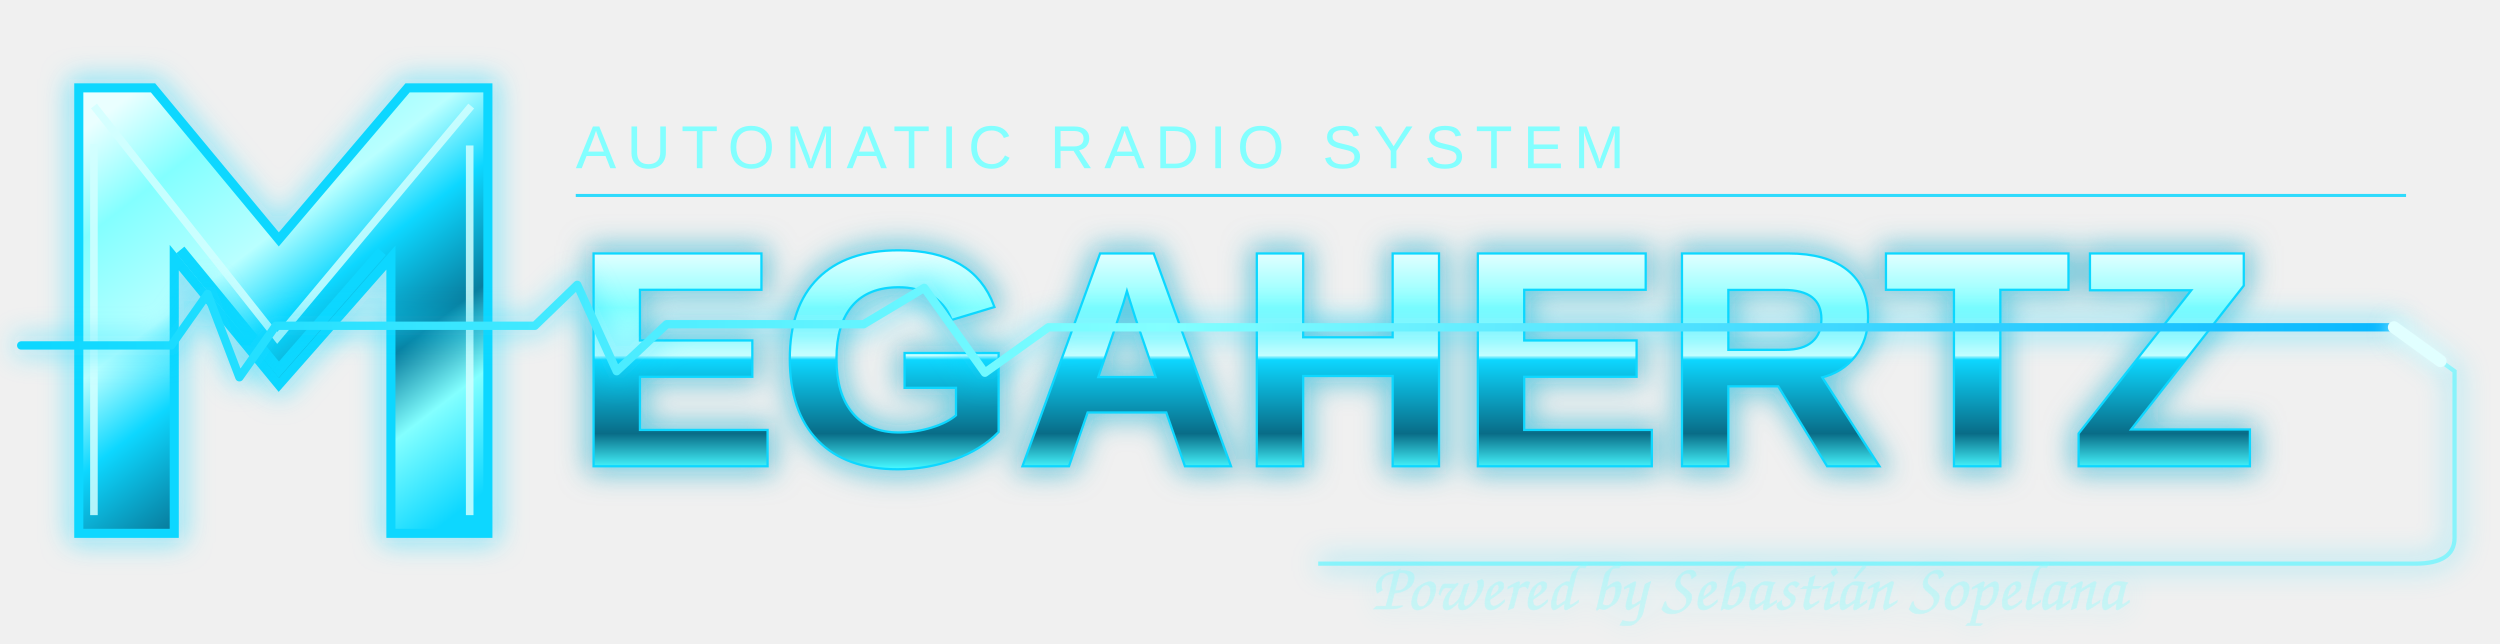
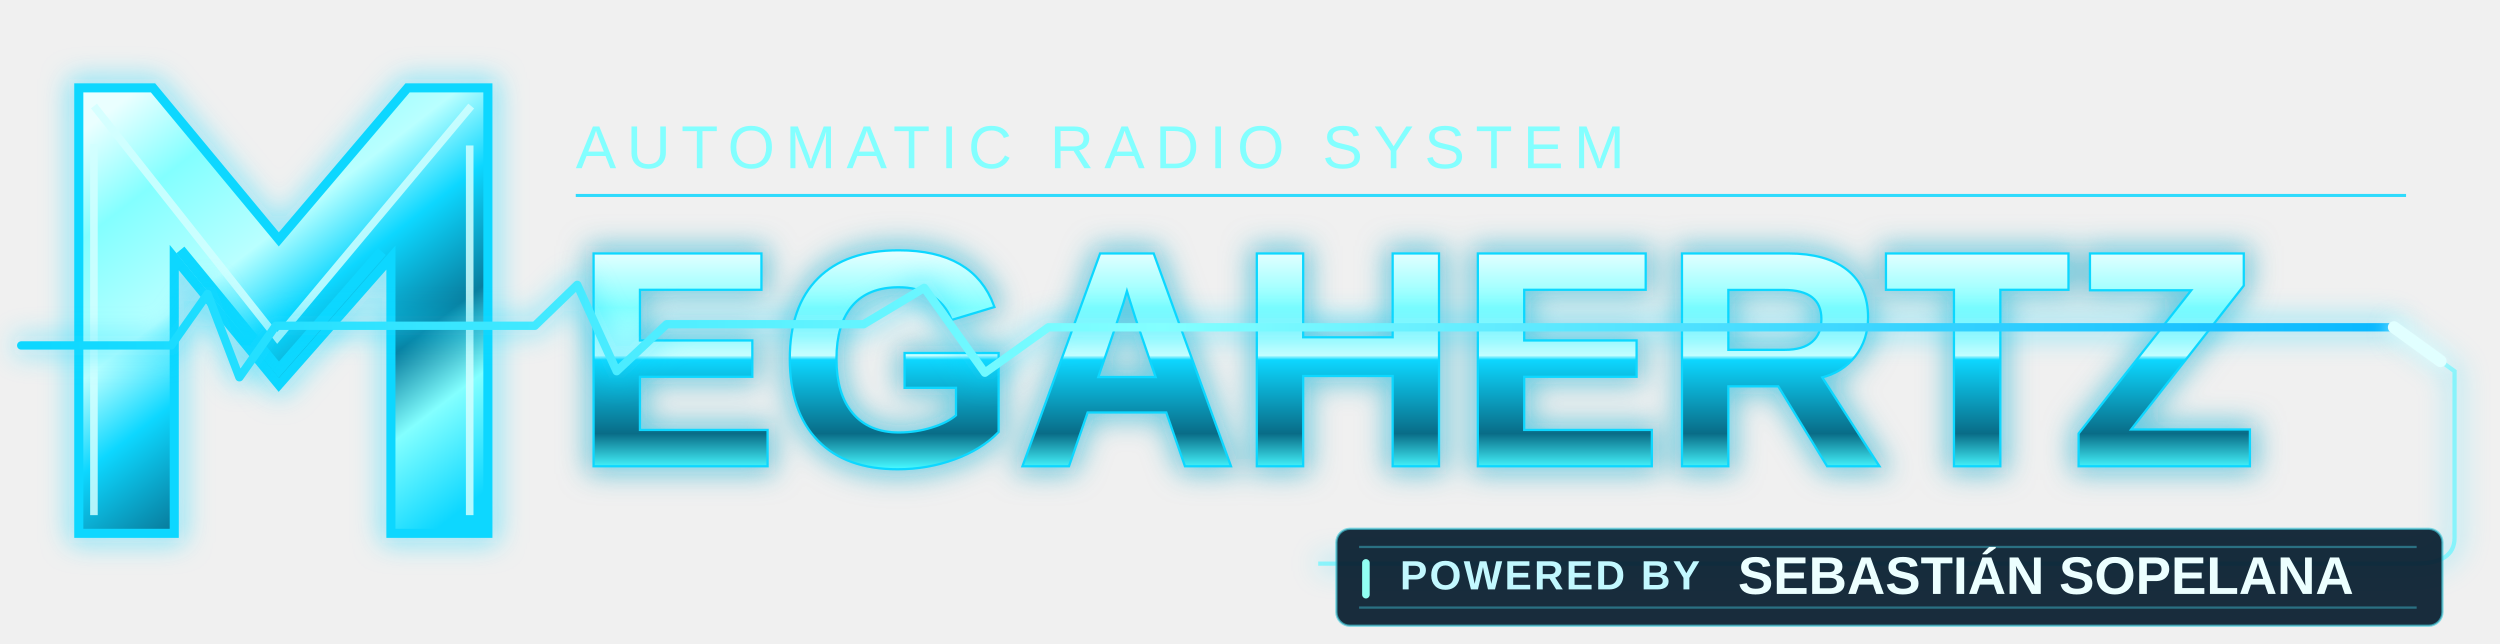
<svg xmlns="http://www.w3.org/2000/svg" viewBox="0 0 1650 425" aria-label="MEGAHERTZ AUTOMATIC RADIO SYSTEM" role="img">
  <defs>
    <linearGradient id="chrome" x1=".15" y1="0" x2=".86" y2="1">
      <stop stop-color="#eaffff" />
      <stop offset=".16" stop-color="#83ffff" />
      <stop offset=".37" stop-color="#b9ffff" />
      <stop offset=".51" stop-color="#0dd7ff" />
      <stop offset=".69" stop-color="#087e9f" />
      <stop offset=".82" stop-color="#83ffff" />
      <stop offset="1" stop-color="#0dd7ff" />
    </linearGradient>
    <linearGradient id="metal" x1="0" y1="0" x2="0" y2="1">
      <stop stop-color="#e5ffff" />
      <stop offset=".26" stop-color="#83ffff" />
      <stop offset=".48" stop-color="#caffff" />
      <stop offset=".5" stop-color="#0dd7ff" />
      <stop offset=".84" stop-color="#096c87" />
      <stop offset="1" stop-color="#46f7ff" />
    </linearGradient>
    <linearGradient id="bolt" x1="0" y1="0" x2="1" y2="0">
      <stop stop-color="#0dd7ff" />
      <stop offset=".48" stop-color="#83ffff" />
      <stop offset="1" stop-color="#09b8ff" />
    </linearGradient>
    <filter id="shadow" x="-25%" y="-40%" width="150%" height="190%">
      <feGaussianBlur stdDeviation="9" />
    </filter>
    <filter id="bright" x="-70%" y="-90%" width="240%" height="280%">
      <feGaussianBlur stdDeviation="6" result="blur" />
      <feMerge>
        <feMergeNode in="blur" />
        <feMergeNode in="SourceGraphic" />
      </feMerge>
    </filter>
    <clipPath id="mClip">
      <path d="M52 352V58H101L184 158L269 58H322V352H258V170L184 254L115 170V352Z" />
    </clipPath>
  </defs>
  <g transform="translate(0 0)">
    <path d="M52 352V58H101L184 158L269 58H322V352H258V170L184 254L115 170V352Z" stroke="#0dd7ff" stroke-width="11" fill="none" opacity=".58" filter="url(#shadow)" />
    <path d="M52 352V58H101L184 158L269 58H322V352H258V170L184 254L115 170V352Z" fill="url(#chrome)" stroke="#0dd7ff" stroke-width="6" stroke-linejoin="miter" />
    <path d="M62 70L183 223L311 70 M62 340V95 M310 96V340" stroke="#d2ffff" stroke-width="5" fill="none" opacity=".84" />
    <path d="M119 165L184 244L252 166" stroke="#0dd7ff" stroke-width="7" fill="none" />
  </g>
  <text x="380" y="111" fill="#83ffff" font-family="Arial,Helvetica,sans-serif" font-size="40" font-weight="500" letter-spacing="7" textLength="1188" lengthAdjust="spacingAndGlyphs">AUTOMATIC RADIO SYSTEM</text>
  <path d="M380 129H1588" stroke="#0dd7ff" stroke-width="2" opacity=".85" />
  <text x="379" y="307" textLength="1201" lengthAdjust="spacingAndGlyphs" font-family="Arial Black,Arial,Helvetica,sans-serif" font-size="202" font-weight="900" fill="#0dd7ff" stroke="#079cbd" stroke-width="10" opacity=".6" filter="url(#shadow)">EGAHERTZ</text>
  <text x="379" y="307" textLength="1201" lengthAdjust="spacingAndGlyphs" font-family="Arial Black,Arial,Helvetica,sans-serif" font-size="202" font-weight="900" fill="url(#metal)" stroke="#0dd7ff" stroke-width="3" paint-order="stroke fill">EGAHERTZ</text>
  <path id="ray" d="M14 228H113L137 194L158 249L182 215H353L381 188L407 245L440 214H570L610 190L650 246L692 216H1580" stroke="#0dd7ff" stroke-width="11" stroke-linejoin="round" stroke-linecap="round" fill="none" opacity=".46" filter="url(#shadow)" />
  <path d="M14 228H113L137 194L158 249L182 215H353L381 188L407 245L440 214H570L610 190L650 246L692 216H1580" stroke="url(#bolt)" stroke-width="5.5" stroke-linejoin="round" stroke-linecap="round" fill="none" />
  <path d="M14 228H113L137 194L158 249L182 215H353L381 188L407 245L440 214H570L610 190L650 246L692 216H1580" stroke="#e1ffff" stroke-width="10" stroke-linejoin="round" stroke-linecap="round" fill="none" stroke-dasharray="46 870" opacity="0" filter="url(#bright)">
    <animate attributeName="stroke-dashoffset" values="155;-810;-810" keyTimes="0;.62;1" dur="2.9s" repeatCount="indefinite" />
    <animate attributeName="opacity" values="0;1;1;0;0" keyTimes="0;.08;.5;.67;1" dur="2.9s" repeatCount="indefinite" />
  </path>
  <path d="M14 228H113L137 194L158 249L182 215H353L381 188L407 245L440 214H570L610 190L650 246L692 216H1580" stroke="#86efff" stroke-width="3.3" stroke-linecap="round" stroke-linejoin="round" fill="none" stroke-dasharray="56 870" opacity="0">
    <animate attributeName="stroke-dashoffset" values="155;-810;-810" keyTimes="0;.62;1" dur="2.9s" begin=".22s" repeatCount="indefinite" />
    <animate attributeName="opacity" values="0;1;1;0;0" keyTimes="0;.08;.5;.67;1" dur="2.9s" begin=".22s" repeatCount="indefinite" />
  </path>
  <path d="M1580 216 L1620 245 L1620 355 Q1620 372 1594 372 H870" fill="none" stroke="#0dd7ff" stroke-width="7" opacity=".37" filter="url(#shadow)" />
  <path d="M1580 216 L1620 245 L1620 355 Q1620 372 1594 372 H870" fill="none" stroke="#69f6ff" stroke-width="2.8" opacity=".73" />
  <path d="M1580 216 L1620 245 L1620 355 Q1620 372 1594 372 H870" fill="none" stroke="#e1ffff" stroke-width="8" stroke-linecap="round" stroke-dasharray="38 3000" filter="url(#bright)">
    <animate attributeName="stroke-dashoffset" values="0;-700;-700" keyTimes="0;.45;1" dur="6.5s" repeatCount="indefinite" />
    <animate attributeName="opacity" values="0;1;1;0;0" keyTimes="0;.05;.43;.5;1" dur="6.5s" repeatCount="indefinite" />
  </path>
  <g aria-label="Powered by Sebastián Sopelana">
-     <text x="905" y="402" font-family="Segoe Script,Brush Script MT,cursive" font-style="italic" font-size="44" font-weight="600" letter-spacing=".4" textLength="685" lengthAdjust="spacingAndGlyphs" fill="#2de7ff" opacity=".24" filter="url(#shadow)">Powered by Sebastián Sopelana</text>
-     <text x="905" y="402" font-family="Segoe Script,Brush Script MT,cursive" font-style="italic" font-size="44" font-weight="600" letter-spacing=".4" textLength="685" lengthAdjust="spacingAndGlyphs" fill="#7dffff" stroke="#90f7ff" stroke-width=".5" paint-order="stroke" opacity=".32">Powered by Sebastián Sopelana</text>
+     <rect x="882" y="349" width="730" height="64" rx="9" fill="#061c2d" fill-opacity=".92" stroke="#42cbdc" stroke-opacity=".65" stroke-width="1.5" />
+     <path d="M897 361H1595 M897 401H1595" stroke="#4beaff" stroke-opacity=".36" stroke-width="1.5" />
+     <rect x="899" y="369" width="5" height="26" rx="2.5" fill="#91fff2">
+       <animate attributeName="opacity" values=".4;1;.4" dur="2s" repeatCount="indefinite" />
+     </rect>
+     <text x="924" y="389" fill="#c2f8ff" font-family="Arial,Helvetica,sans-serif" font-size="27" font-weight="700" letter-spacing="1.5">POWERED BY</text>
+     <text x="1147" y="392" fill="#ecffff" font-family="Arial,Helvetica,sans-serif" font-size="35" font-weight="800" textLength="430" lengthAdjust="spacingAndGlyphs">SEBASTIÁN SOPELANA</text>
    <clipPath id="signatureReveal">
-       <rect x="902" y="348" width="0" height="67">
-         <animate attributeName="width" values="0;0;685;685;0" keyTimes="0;.44;.85;.96;1" dur="6.5s" repeatCount="indefinite" />
+       <rect x="893" y="348" width="0" height="66">
+         <animate attributeName="width" values="0;0;715;715;0" keyTimes="0;.43;.8;.97;1" dur="6.5s" repeatCount="indefinite" />
      </rect>
    </clipPath>
-     <text x="905" y="402" font-family="Segoe Script,Brush Script MT,cursive" font-style="italic" font-size="44" font-weight="600" letter-spacing=".4" textLength="685" lengthAdjust="spacingAndGlyphs" fill="#eaffff" stroke="#7cffff" stroke-width="1" paint-order="stroke" clip-path="url(#signatureReveal)" filter="url(#bright)">Powered by Sebastián Sopelana</text>
+     <g clip-path="url(#signatureReveal)">
+       <path d="M897 405H1594" stroke="#75fff3" stroke-width="3" filter="url(#bright)" />
+       <text x="924" y="389" fill="#f0ffff" font-family="Arial,Helvetica,sans-serif" font-size="27" font-weight="800" letter-spacing="1.5">POWERED BY</text>
+       <text x="1147" y="392" fill="#ffffff" font-family="Arial,Helvetica,sans-serif" font-size="35" font-weight="900" textLength="430" lengthAdjust="spacingAndGlyphs">SEBASTIÁN SOPELANA</text>
+     </g>
  </g>
  <style>@media(prefers-reduced-motion:reduce){animate{display:none}}</style>
</svg>
